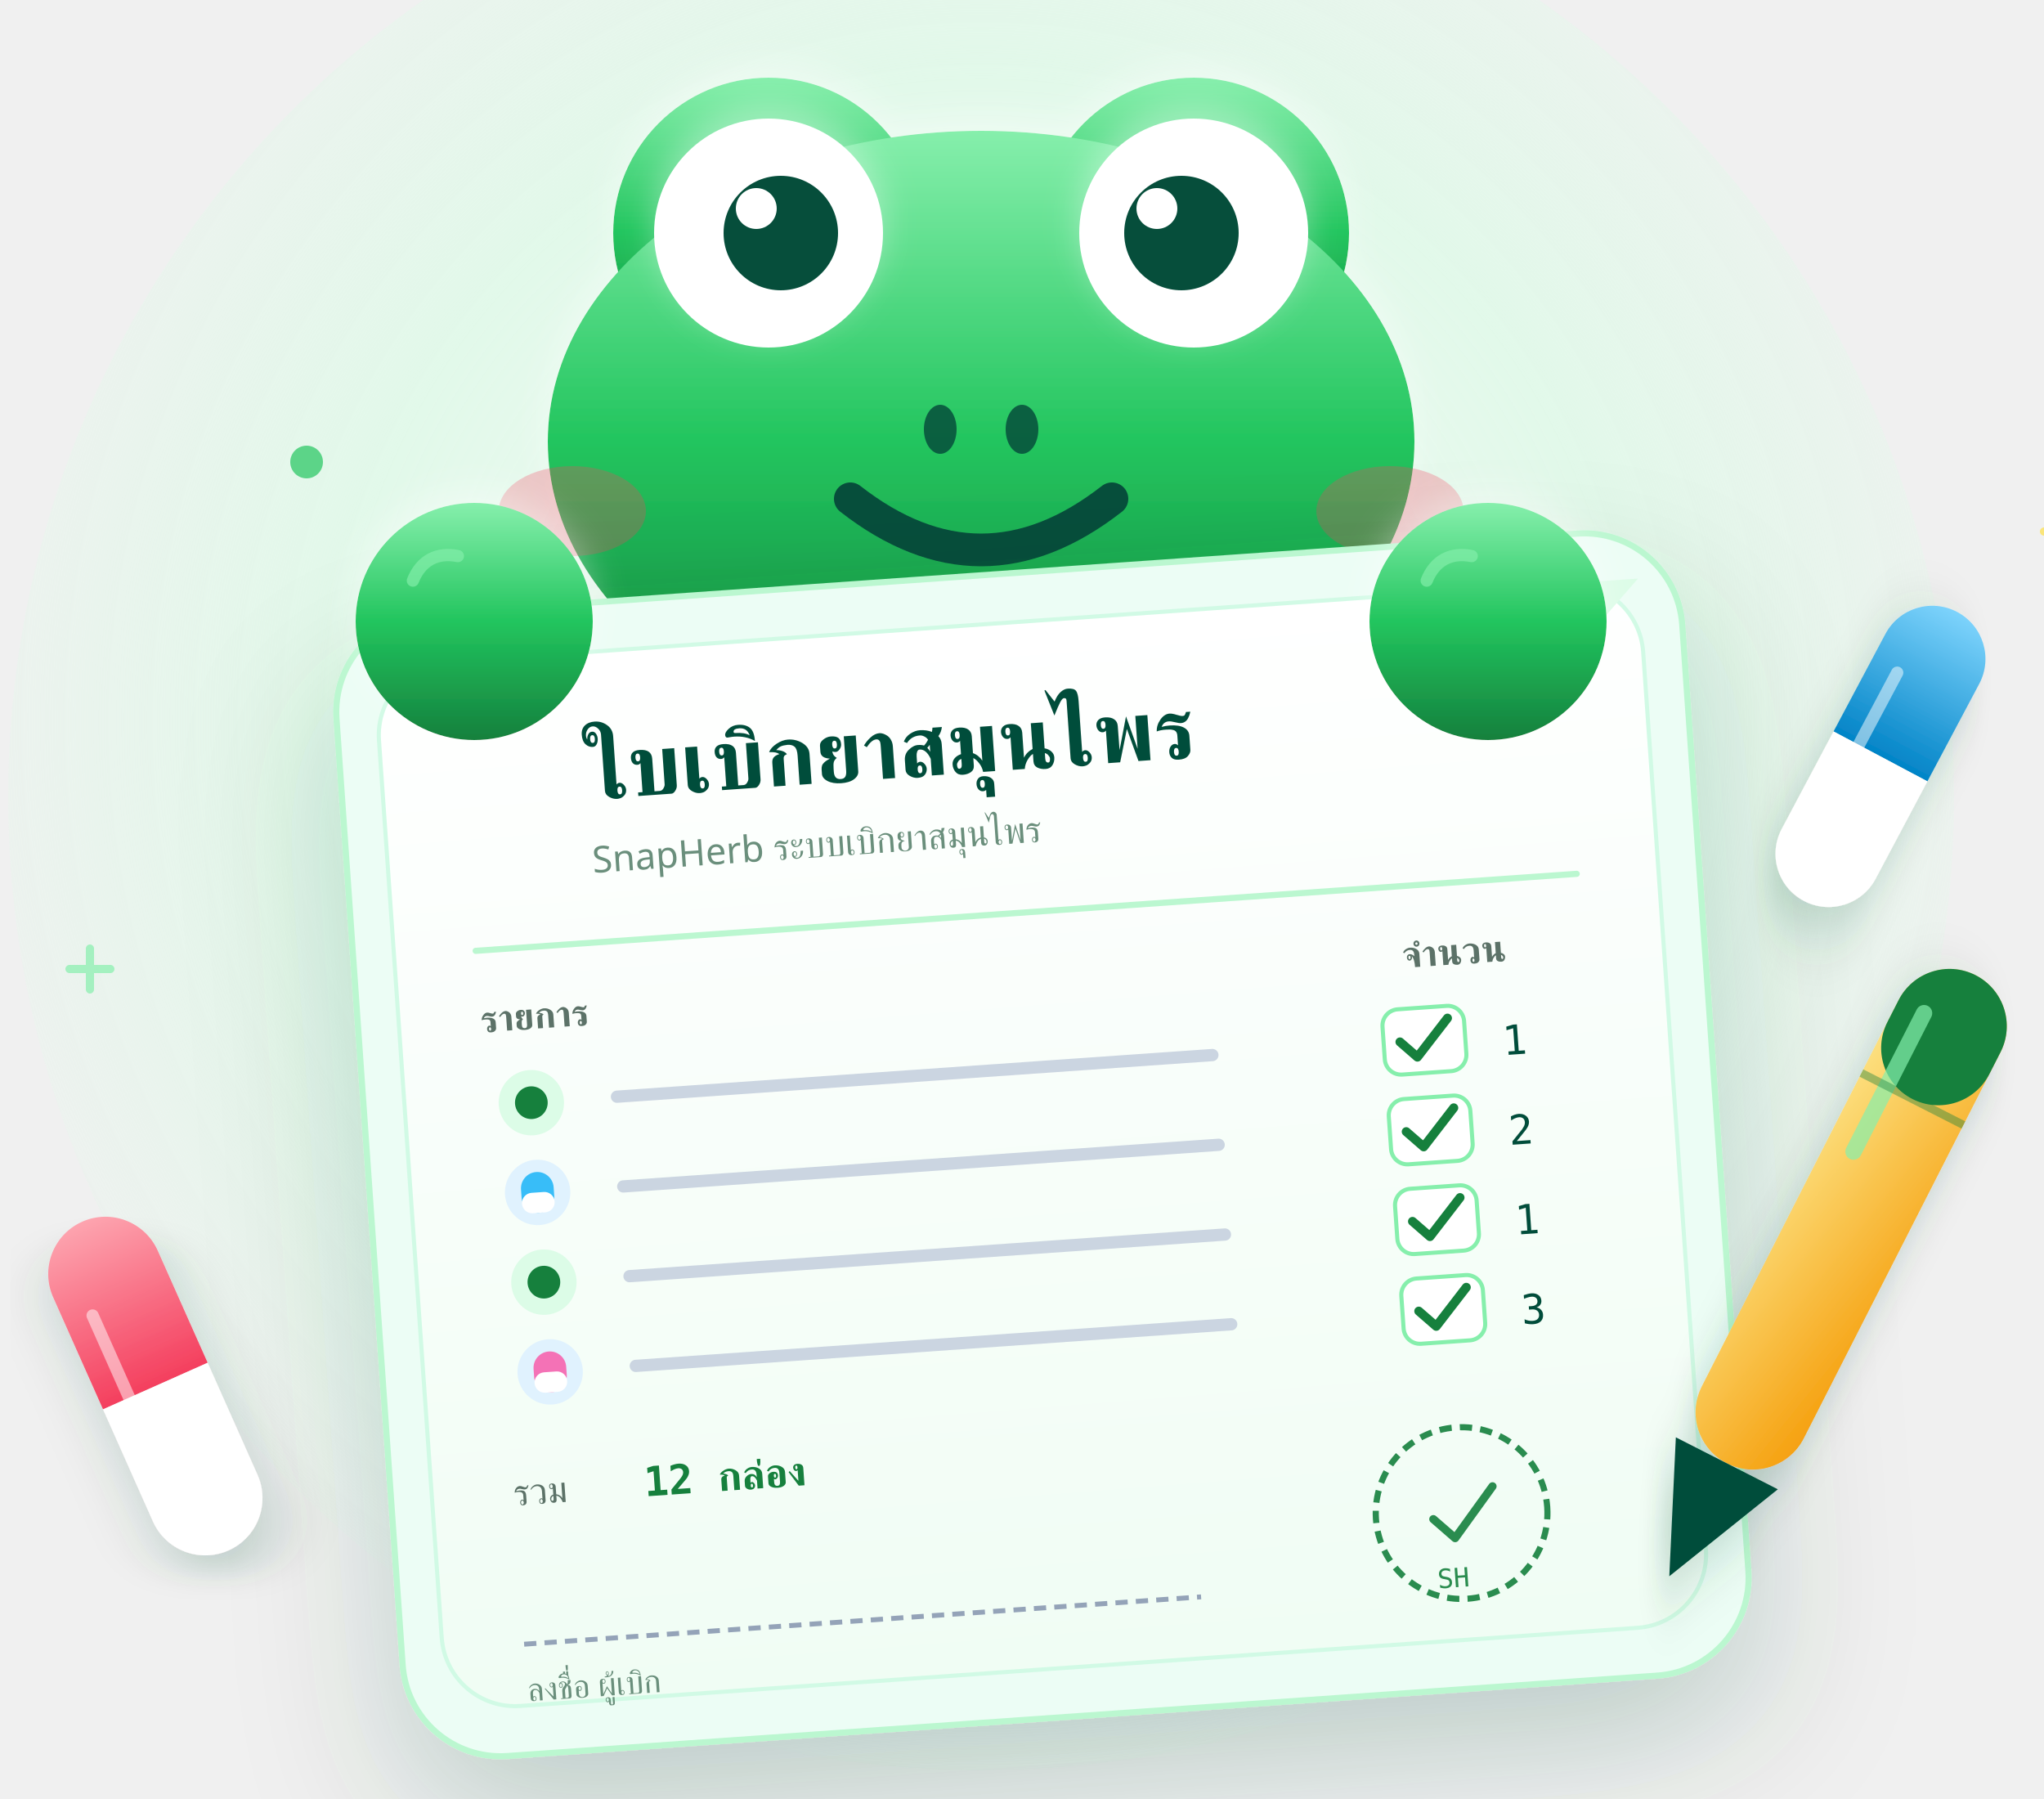
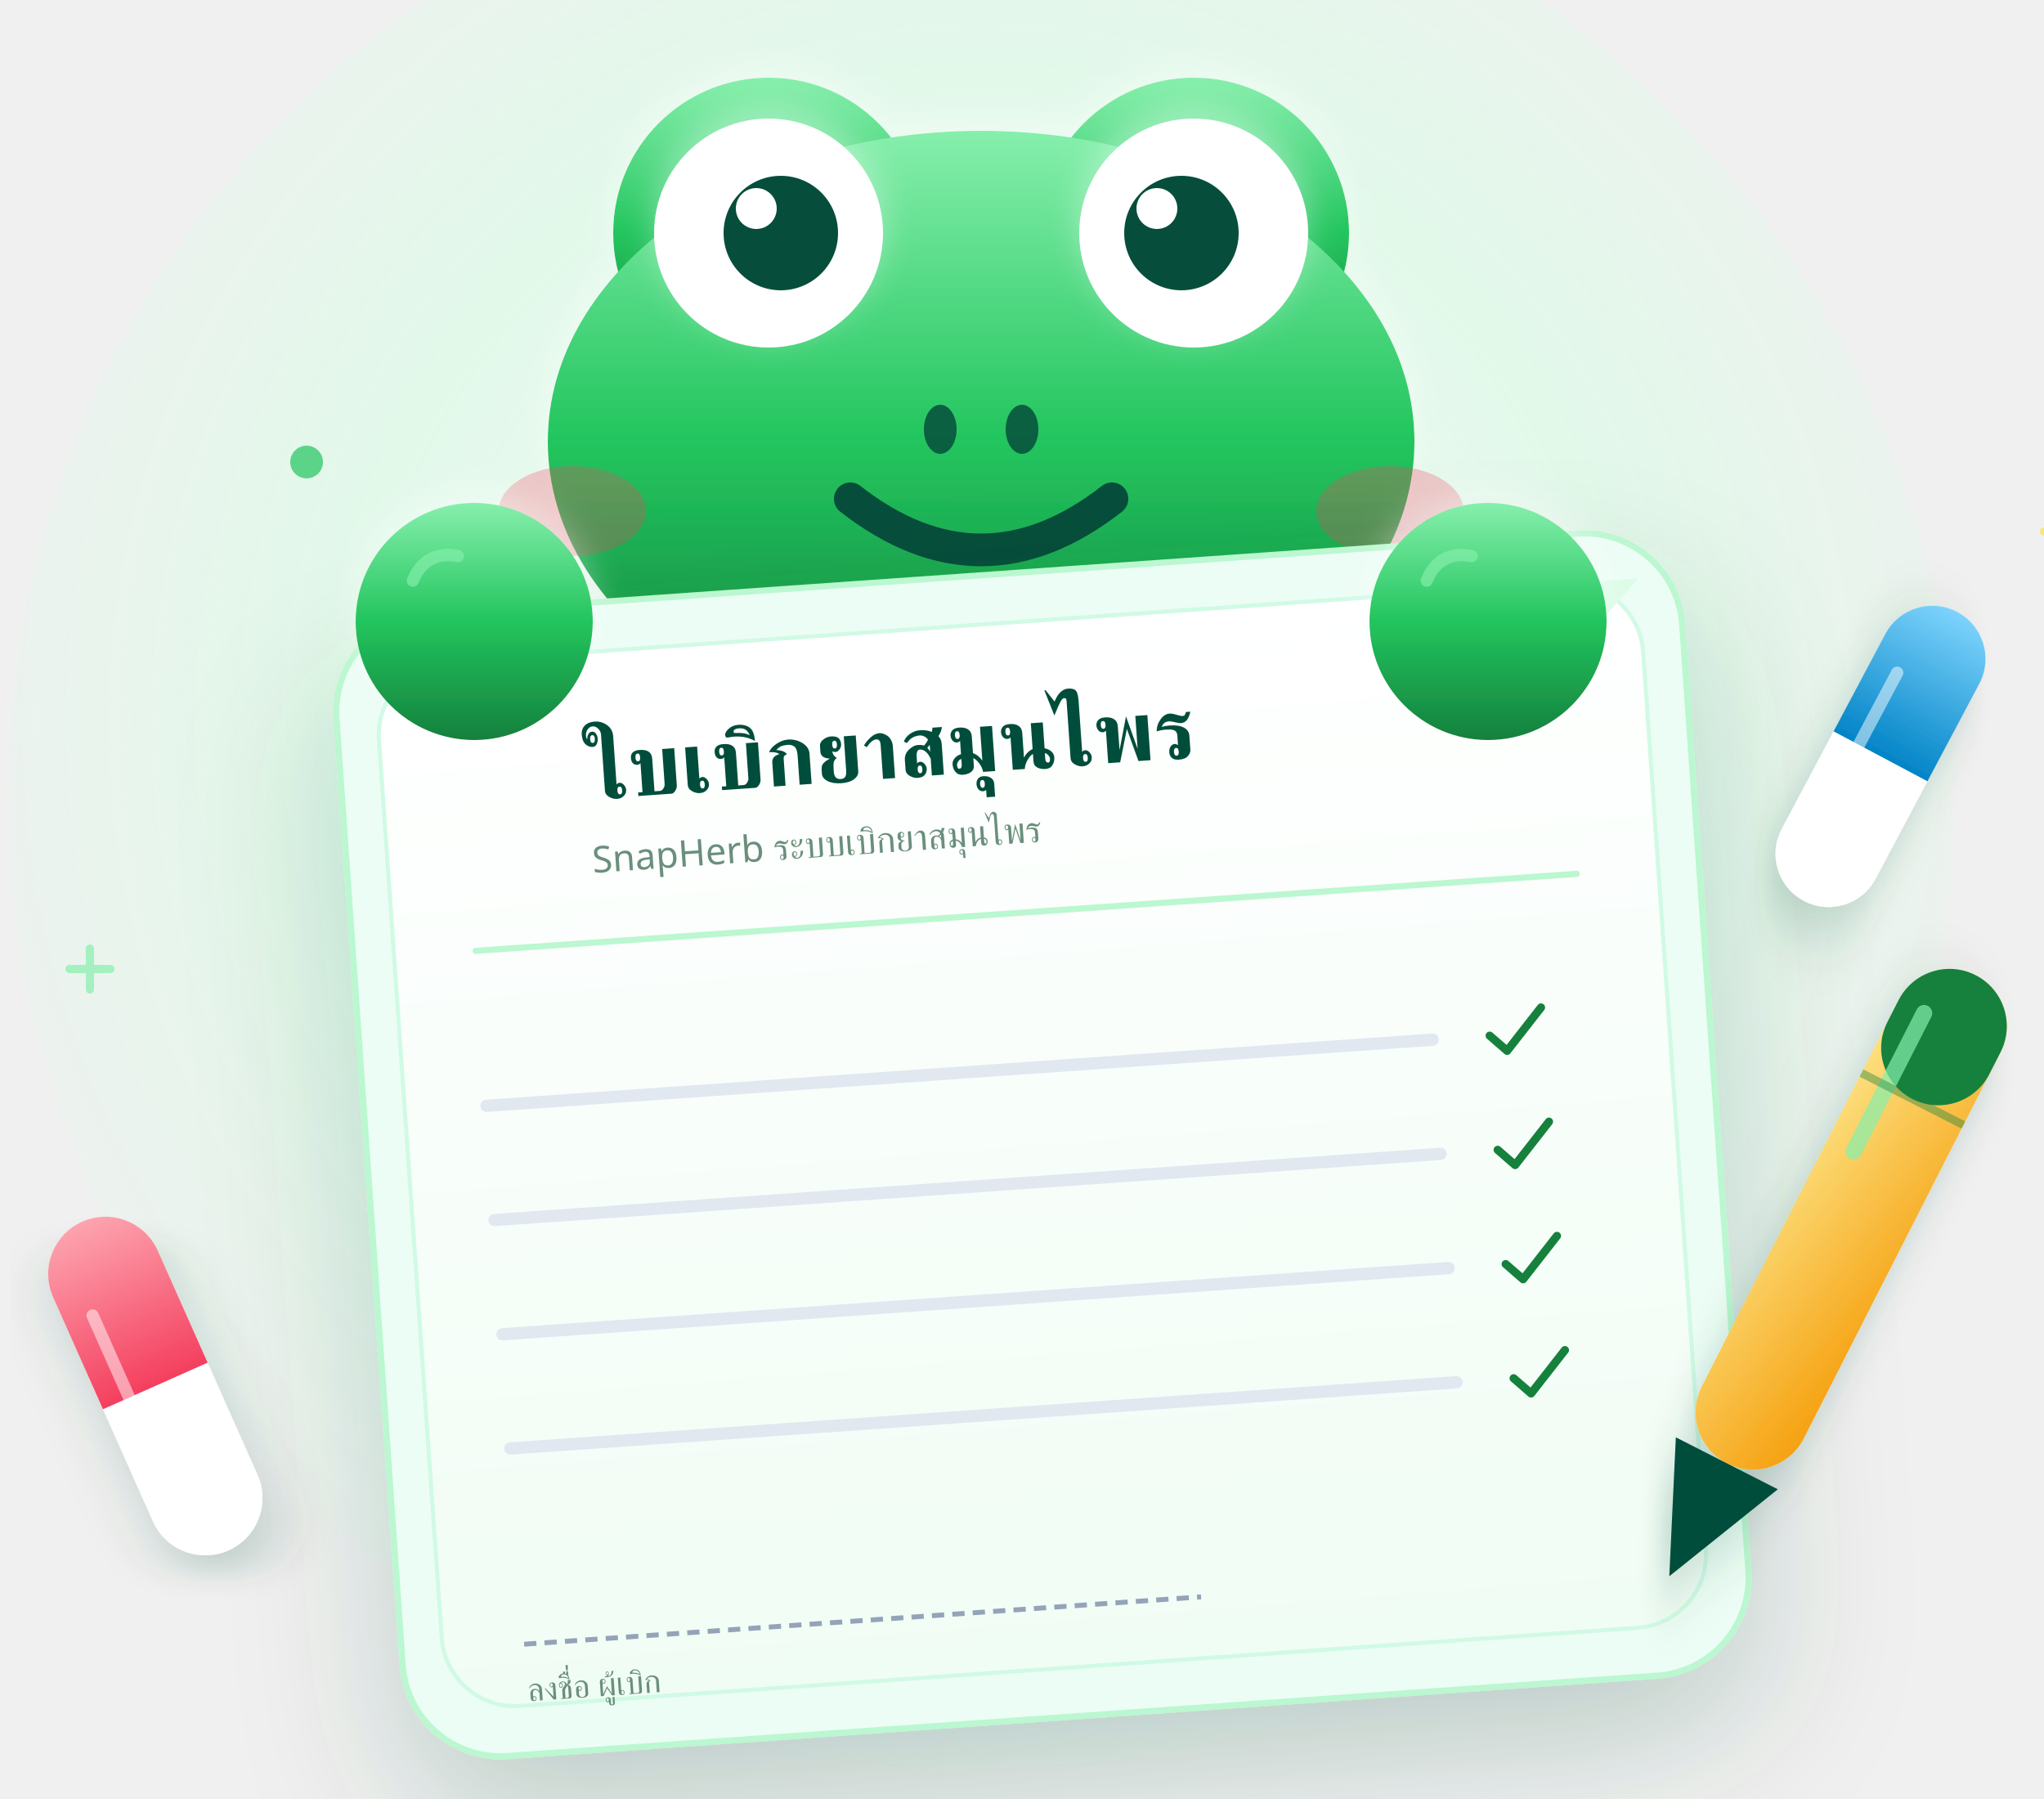
<svg xmlns="http://www.w3.org/2000/svg" viewBox="80 55 500 440" role="img" aria-labelledby="snap-herb-login-title">
  <defs>
    <radialGradient id="login-halo" cx="50%" cy="46%" r="58%">
      <stop offset="0%" stop-color="#FFFFFF" stop-opacity="0.92" />
      <stop offset="58%" stop-color="#DCFCE7" stop-opacity="0.72" />
      <stop offset="100%" stop-color="#DCFCE7" stop-opacity="0" />
    </radialGradient>
    <linearGradient id="login-frog" x1="0%" y1="0%" x2="0%" y2="100%">
      <stop offset="0%" stop-color="#86EFAC" />
      <stop offset="50%" stop-color="#22C55E" />
      <stop offset="100%" stop-color="#15803D" />
    </linearGradient>
    <linearGradient id="login-belly" x1="0%" y1="0%" x2="0%" y2="100%">
      <stop offset="0%" stop-color="#FEF08A" />
      <stop offset="100%" stop-color="#FDE047" />
    </linearGradient>
    <linearGradient id="login-leaf" x1="0%" y1="0%" x2="100%" y2="100%">
      <stop offset="0%" stop-color="#86EFAC" />
      <stop offset="100%" stop-color="#15803D" />
    </linearGradient>
    <linearGradient id="login-paper" x1="0%" y1="0%" x2="0%" y2="100%">
      <stop offset="0%" stop-color="#FFFFFF" />
      <stop offset="100%" stop-color="#F0FDF4" />
    </linearGradient>
    <linearGradient id="login-pill-pink" x1="0%" y1="0%" x2="0%" y2="100%">
      <stop offset="0%" stop-color="#FDA4AF" />
      <stop offset="100%" stop-color="#F43F5E" />
    </linearGradient>
    <linearGradient id="login-pill-blue" x1="0%" y1="0%" x2="0%" y2="100%">
      <stop offset="0%" stop-color="#7DD3FC" />
      <stop offset="100%" stop-color="#0284C7" />
    </linearGradient>
    <linearGradient id="login-pen" x1="0%" y1="0%" x2="100%" y2="100%">
      <stop offset="0%" stop-color="#FDE68A" />
      <stop offset="100%" stop-color="#F59E0B" />
    </linearGradient>
    <filter id="login-emboss" x="-30%" y="-30%" width="160%" height="160%">
      <feDropShadow dx="0" dy="5" stdDeviation="6" flood-color="#064E3B" flood-opacity="0.22" />
      <feDropShadow dx="0" dy="-3" stdDeviation="4" flood-color="#FFFFFF" flood-opacity="0.38" />
    </filter>
    <filter id="login-paper-shadow" x="-20%" y="-20%" width="140%" height="140%">
      <feDropShadow dx="0" dy="16" stdDeviation="18" flood-color="#064E3B" flood-opacity="0.2" />
    </filter>
    <filter id="login-soft-shadow" x="-30%" y="-30%" width="160%" height="160%">
      <feDropShadow dx="0" dy="8" stdDeviation="8" flood-color="#15803D" flood-opacity="0.18" />
    </filter>
    <filter id="login-pill-shadow" x="-40%" y="-40%" width="180%" height="180%">
      <feDropShadow dx="0" dy="6" stdDeviation="6" flood-color="#064E3B" flood-opacity="0.2" />
    </filter>
  </defs>
  <circle cx="320" cy="250" r="238" fill="url(#login-halo)" />
  <g filter="url(#login-emboss)">
    <circle cx="268" cy="112" r="38" fill="url(#login-frog)" />
    <circle cx="372" cy="112" r="38" fill="url(#login-frog)" />
    <ellipse cx="320" cy="163" rx="106" ry="76" fill="url(#login-frog)" />
  </g>
  <g filter="url(#login-emboss)">
    <circle cx="268" cy="112" r="28" fill="#FFFFFF" />
    <circle cx="372" cy="112" r="28" fill="#FFFFFF" />
  </g>
  <circle cx="271" cy="112" r="14" fill="#064E3B" />
  <circle cx="369" cy="112" r="14" fill="#064E3B" />
  <circle cx="265" cy="106" r="5" fill="#FFFFFF" />
  <circle cx="363" cy="106" r="5" fill="#FFFFFF" />
  <ellipse cx="220" cy="180" rx="18" ry="11" fill="#F43F5E" opacity="0.28" />
  <ellipse cx="420" cy="180" rx="18" ry="11" fill="#F43F5E" opacity="0.28" />
  <ellipse cx="310" cy="160" rx="4" ry="6" fill="#064E3B" opacity="0.85" />
  <ellipse cx="330" cy="160" rx="4" ry="6" fill="#064E3B" opacity="0.85" />
  <path d="M288 177Q320 202 352 177" stroke="#064E3B" stroke-width="8" fill="none" stroke-linecap="round" />
  <g transform="rotate(-4 335 335)" filter="url(#login-paper-shadow)">
    <rect x="170" y="195" width="330" height="280" rx="24" fill="#ECFDF5" stroke="#BBF7D0" stroke-width="1.5" />
    <rect x="180" y="207" width="310" height="256" rx="18" fill="url(#login-paper)" stroke="#D1FAE5" />
    <path d="M455 207H490L455 242Z" fill="#DCFCE7" />
    <text x="230" y="243" font-family="'IBM Plex Sans Thai','Leelawadee UI',Tahoma,sans-serif" font-size="21" font-weight="700" fill="#064E3B">ใบเบิกยาสมุนไพร</text>
    <text x="230" y="261" font-family="'IBM Plex Sans Thai','Leelawadee UI',Tahoma,sans-serif" font-size="9" fill="#6B8F7C">SnapHerb ระบบเบิกยาสมุนไพร</text>
    <path d="M200 278H470" stroke="#BBF7D0" stroke-width="1.5" stroke-linecap="round" />
-     <text x="200" y="298" font-family="'IBM Plex Sans Thai','Leelawadee UI',Tahoma,sans-serif" font-size="9" font-weight="600" fill="#5B7267">รายการ</text>
-     <text x="426" y="298" font-family="'IBM Plex Sans Thai','Leelawadee UI',Tahoma,sans-serif" font-size="9" font-weight="600" fill="#5B7267">จำนวน</text>
    <g>
-       <circle cx="211" cy="316" r="8" fill="#DCFCE7" />
-       <circle cx="211" cy="316" r="4" fill="#15803D" />
-       <path d="M232 316H378" stroke="#CBD5E1" stroke-width="3" stroke-linecap="round" />
-       <rect x="420" y="308" width="20" height="16" rx="4" fill="#FFFFFF" stroke="#86EFAC" />
-       <path d="M424 316L428 320L436 311" stroke="#15803D" stroke-width="2.2" fill="none" stroke-linecap="round" stroke-linejoin="round" />
-       <text x="449" y="321" font-family="'IBM Plex Mono',Menlo,monospace" font-size="10" fill="#064E3B">1</text>
-     </g>
-     <g>
-       <circle cx="211" cy="338" r="8" fill="#E0F2FE" />
-       <rect x="207" y="333" width="8" height="10" rx="4" fill="#38BDF8" />
-       <rect x="207" y="338" width="8" height="5" rx="2.5" fill="#FFFFFF" />
-       <path d="M232 338H378" stroke="#CBD5E1" stroke-width="3" stroke-linecap="round" />
-       <rect x="420" y="330" width="20" height="16" rx="4" fill="#FFFFFF" stroke="#86EFAC" />
-       <path d="M424 338L428 342L436 333" stroke="#15803D" stroke-width="2.2" fill="none" stroke-linecap="round" stroke-linejoin="round" />
-       <text x="449" y="343" font-family="'IBM Plex Mono',Menlo,monospace" font-size="10" fill="#064E3B">2</text>
-     </g>
-     <g>
-       <circle cx="211" cy="360" r="8" fill="#DCFCE7" />
-       <circle cx="211" cy="360" r="4" fill="#15803D" />
-       <path d="M232 360H378" stroke="#CBD5E1" stroke-width="3" stroke-linecap="round" />
-       <rect x="420" y="352" width="20" height="16" rx="4" fill="#FFFFFF" stroke="#86EFAC" />
-       <path d="M424 360L428 364L436 355" stroke="#15803D" stroke-width="2.2" fill="none" stroke-linecap="round" stroke-linejoin="round" />
-       <text x="449" y="365" font-family="'IBM Plex Mono',Menlo,monospace" font-size="10" fill="#064E3B">1</text>
-     </g>
-     <g>
-       <circle cx="211" cy="382" r="8" fill="#E0F2FE" />
-       <rect x="207" y="377" width="8" height="10" rx="4" fill="#F472B6" />
-       <rect x="207" y="382" width="8" height="5" rx="2.5" fill="#FFFFFF" />
-       <path d="M232 382H378" stroke="#CBD5E1" stroke-width="3" stroke-linecap="round" />
-       <rect x="420" y="374" width="20" height="16" rx="4" fill="#FFFFFF" stroke="#86EFAC" />
-       <path d="M424 382L428 386L436 377" stroke="#15803D" stroke-width="2.2" fill="none" stroke-linecap="round" stroke-linejoin="round" />
-       <text x="449" y="387" font-family="'IBM Plex Mono',Menlo,monospace" font-size="10" fill="#064E3B">3</text>
-     </g>
-     <text x="200" y="414" font-family="'IBM Plex Sans Thai','Leelawadee UI',Tahoma,sans-serif" font-size="9" fill="#5B7267">รวม</text>
-     <text x="232" y="414" font-family="'IBM Plex Mono',Menlo,monospace" font-size="10" font-weight="600" fill="#15803D">12 กล่อง</text>
-     <g opacity="0.9">
-       <circle cx="431" cy="432" r="21" fill="none" stroke="#15803D" stroke-width="1.5" stroke-dasharray="3 2" />
-       <path d="M424 433L429 438L439 426" stroke="#15803D" stroke-width="2" fill="none" stroke-linecap="round" stroke-linejoin="round" />
-       <text x="424" y="450" font-family="'IBM Plex Mono',Menlo,monospace" font-size="6.5" fill="#15803D">SH</text>
+       <path d="M200 316H432" stroke="#E2E8F0" stroke-width="3" stroke-linecap="round" />
+       <path d="M446 316L450 320L459 310" stroke="#15803D" stroke-width="2" fill="none" stroke-linecap="round" stroke-linejoin="round" />
+       <path d="M200 344H432" stroke="#E2E8F0" stroke-width="3" stroke-linecap="round" />
+       <path d="M446 344L450 348L459 338" stroke="#15803D" stroke-width="2" fill="none" stroke-linecap="round" stroke-linejoin="round" />
+       <path d="M200 372H432" stroke="#E2E8F0" stroke-width="3" stroke-linecap="round" />
+       <path d="M446 372L450 376L459 366" stroke="#15803D" stroke-width="2" fill="none" stroke-linecap="round" stroke-linejoin="round" />
+       <path d="M200 400H432" stroke="#E2E8F0" stroke-width="3" stroke-linecap="round" />
+       <path d="M446 400L450 404L459 394" stroke="#15803D" stroke-width="2" fill="none" stroke-linecap="round" stroke-linejoin="round" />
    </g>
    <path d="M200 448H366" stroke="#94A3B8" stroke-width="1.2" stroke-dasharray="3 2" />
    <text x="200" y="462" font-family="'IBM Plex Sans Thai','Leelawadee UI',Tahoma,sans-serif" font-size="8" fill="#6B8F7C">ลงชื่อ ผู้เบิก</text>
  </g>
  <g filter="url(#login-emboss)">
    <circle cx="196" cy="207" r="29" fill="url(#login-frog)" />
    <circle cx="444" cy="207" r="29" fill="url(#login-frog)" />
    <path d="M181 197C183 192 187 190 192 191" stroke="#86EFAC" stroke-width="3" fill="none" stroke-linecap="round" opacity="0.65" />
    <path d="M429 197C431 192 435 190 440 191" stroke="#86EFAC" stroke-width="3" fill="none" stroke-linecap="round" opacity="0.65" />
  </g>
  <g transform="rotate(27 531 359)" filter="url(#login-pill-shadow)">
    <rect x="516" y="286" width="28" height="134" rx="14" fill="url(#login-pen)" />
    <rect x="516" y="286" width="28" height="34" rx="14" fill="#15803D" />
    <path d="M516 420H544L530 451Z" fill="#064E3B" />
    <path d="M523 300V338" stroke="#86EFAC" stroke-width="4" stroke-linecap="round" opacity="0.7" />
    <path d="M516 320H544" stroke="#15803D" stroke-width="2" opacity="0.4" />
  </g>
  <g transform="translate(118 394) rotate(-24)" filter="url(#login-pill-shadow)">
    <path d="M-14 -30A14 14 0 0 1 14 -30V0H-14Z" fill="url(#login-pill-pink)" />
    <path d="M-14 0H14V30A14 14 0 0 1 -14 30Z" fill="#FFFFFF" />
    <path d="M-7 -22V22" stroke="#FFFFFF" stroke-width="3" stroke-linecap="round" opacity="0.5" />
  </g>
  <g transform="translate(540 240) rotate(28)" filter="url(#login-pill-shadow)">
    <path d="M-13 -27A13 13 0 0 1 13 -27V0H-13Z" fill="url(#login-pill-blue)" />
    <path d="M-13 0H13V27A13 13 0 0 1 -13 27Z" fill="#FFFFFF" />
    <path d="M-6 -20V20" stroke="#FFFFFF" stroke-width="3" stroke-linecap="round" opacity="0.5" />
  </g>
  <g fill="#22C55E" opacity="0.7">
    <circle cx="155" cy="168" r="4" />
    <circle cx="586" cy="324" r="3" />
    <path d="M97 292H107M102 287V297" stroke="#86EFAC" stroke-width="2" stroke-linecap="round" />
    <path d="M580 185H588M584 181V189" stroke="#FDE047" stroke-width="2" stroke-linecap="round" />
  </g>
</svg>
